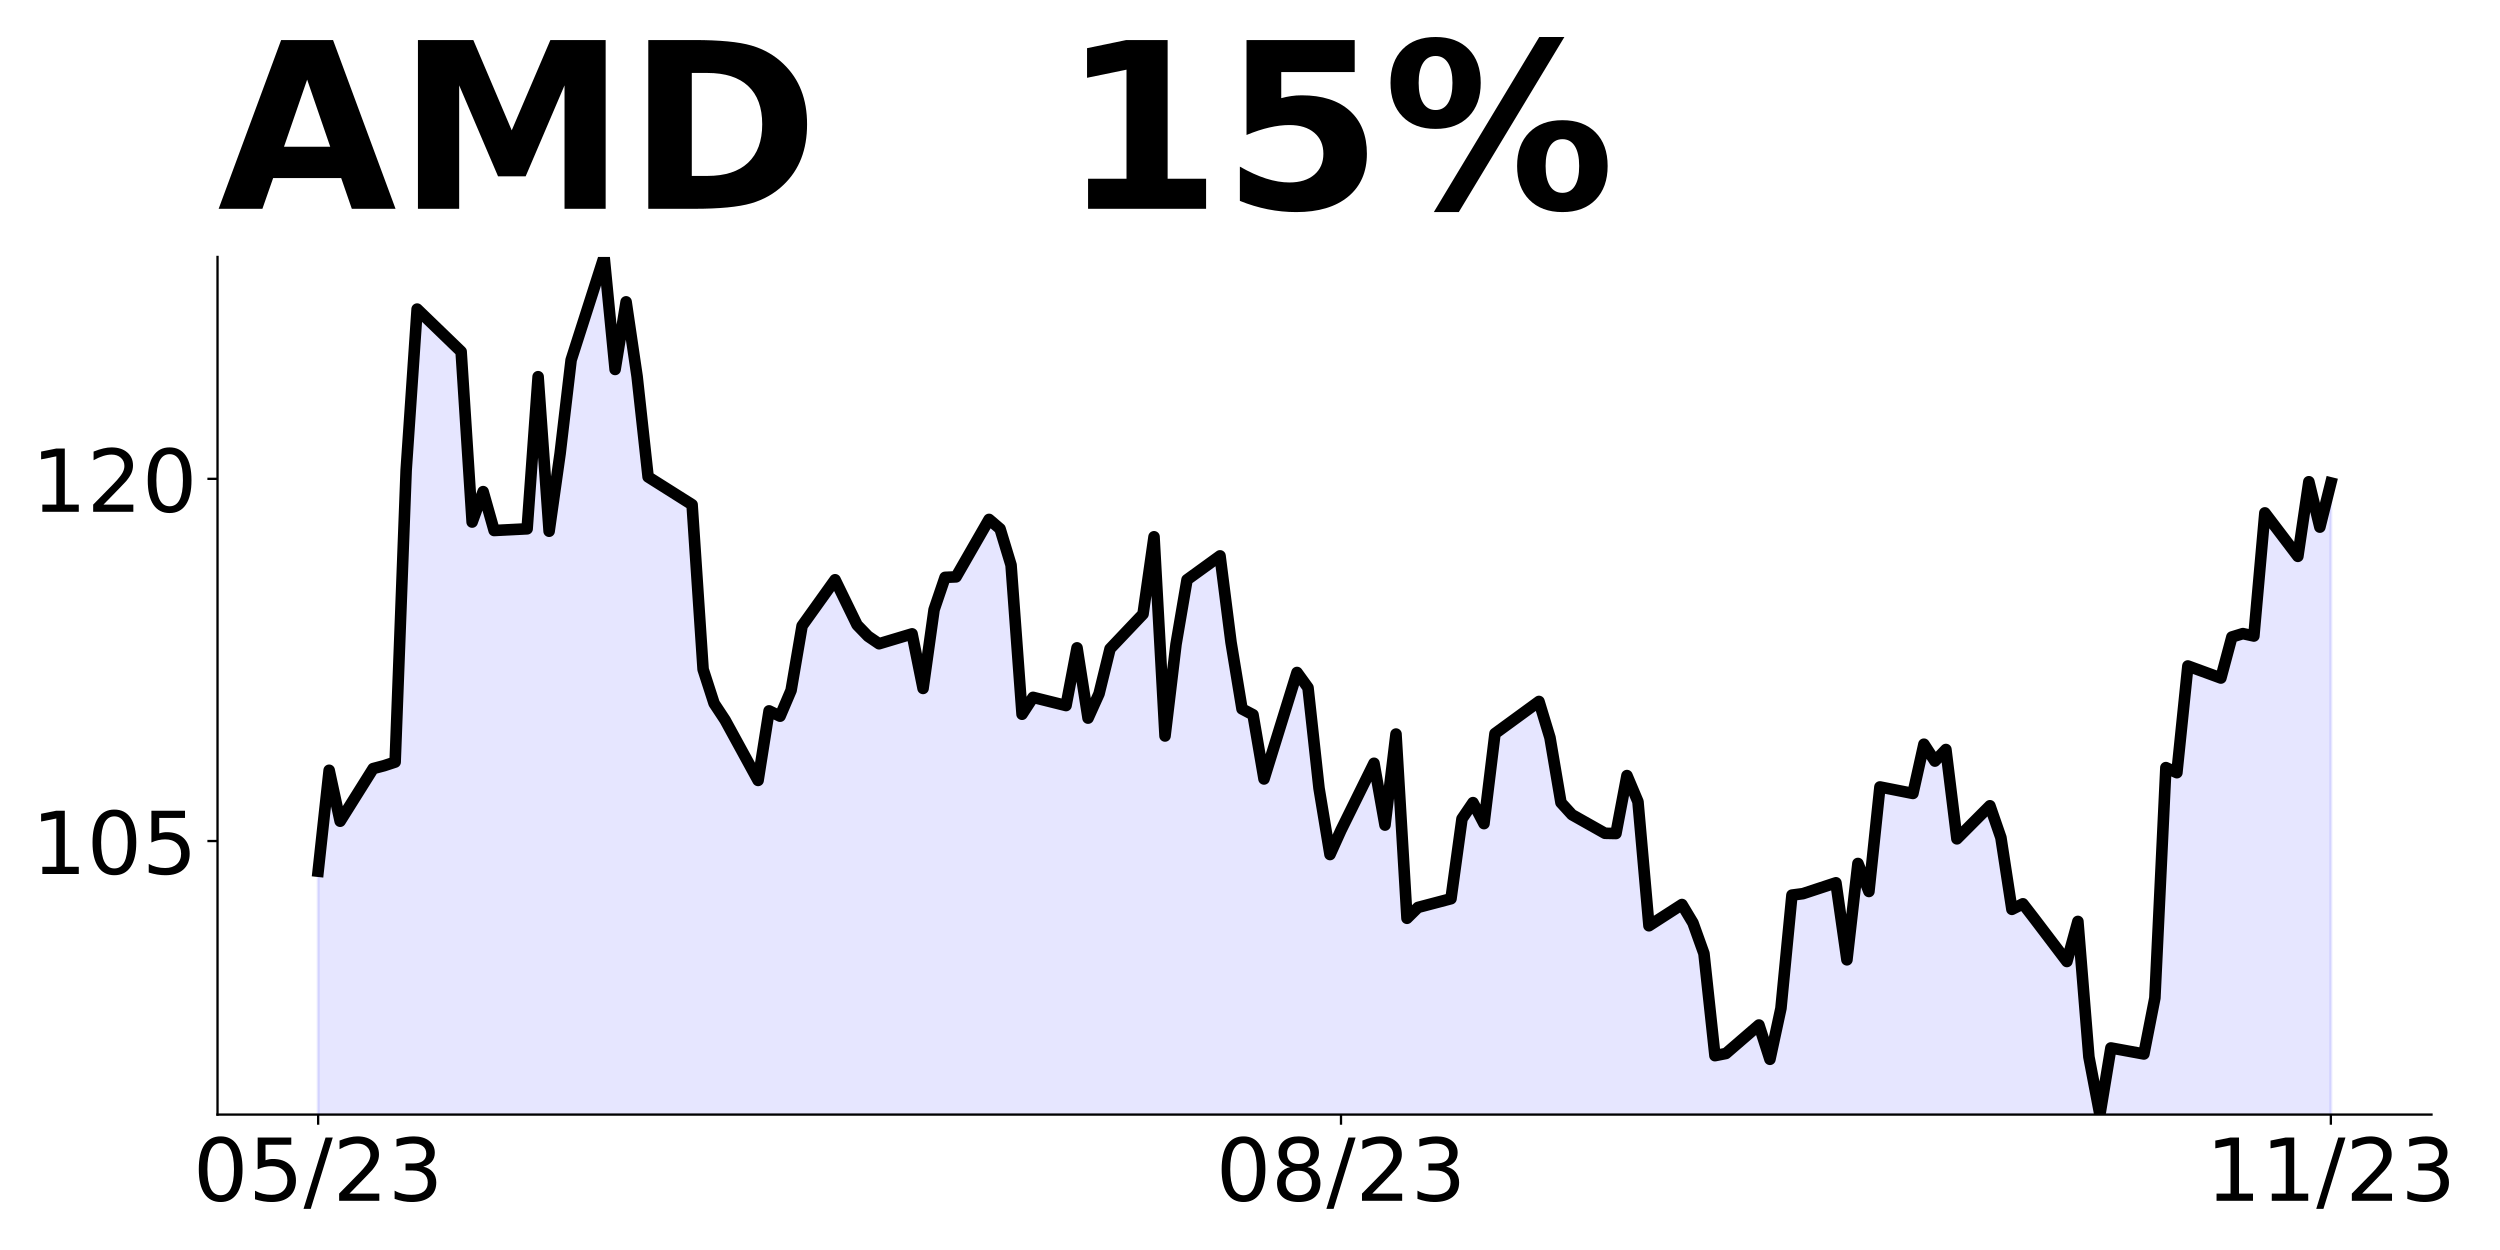
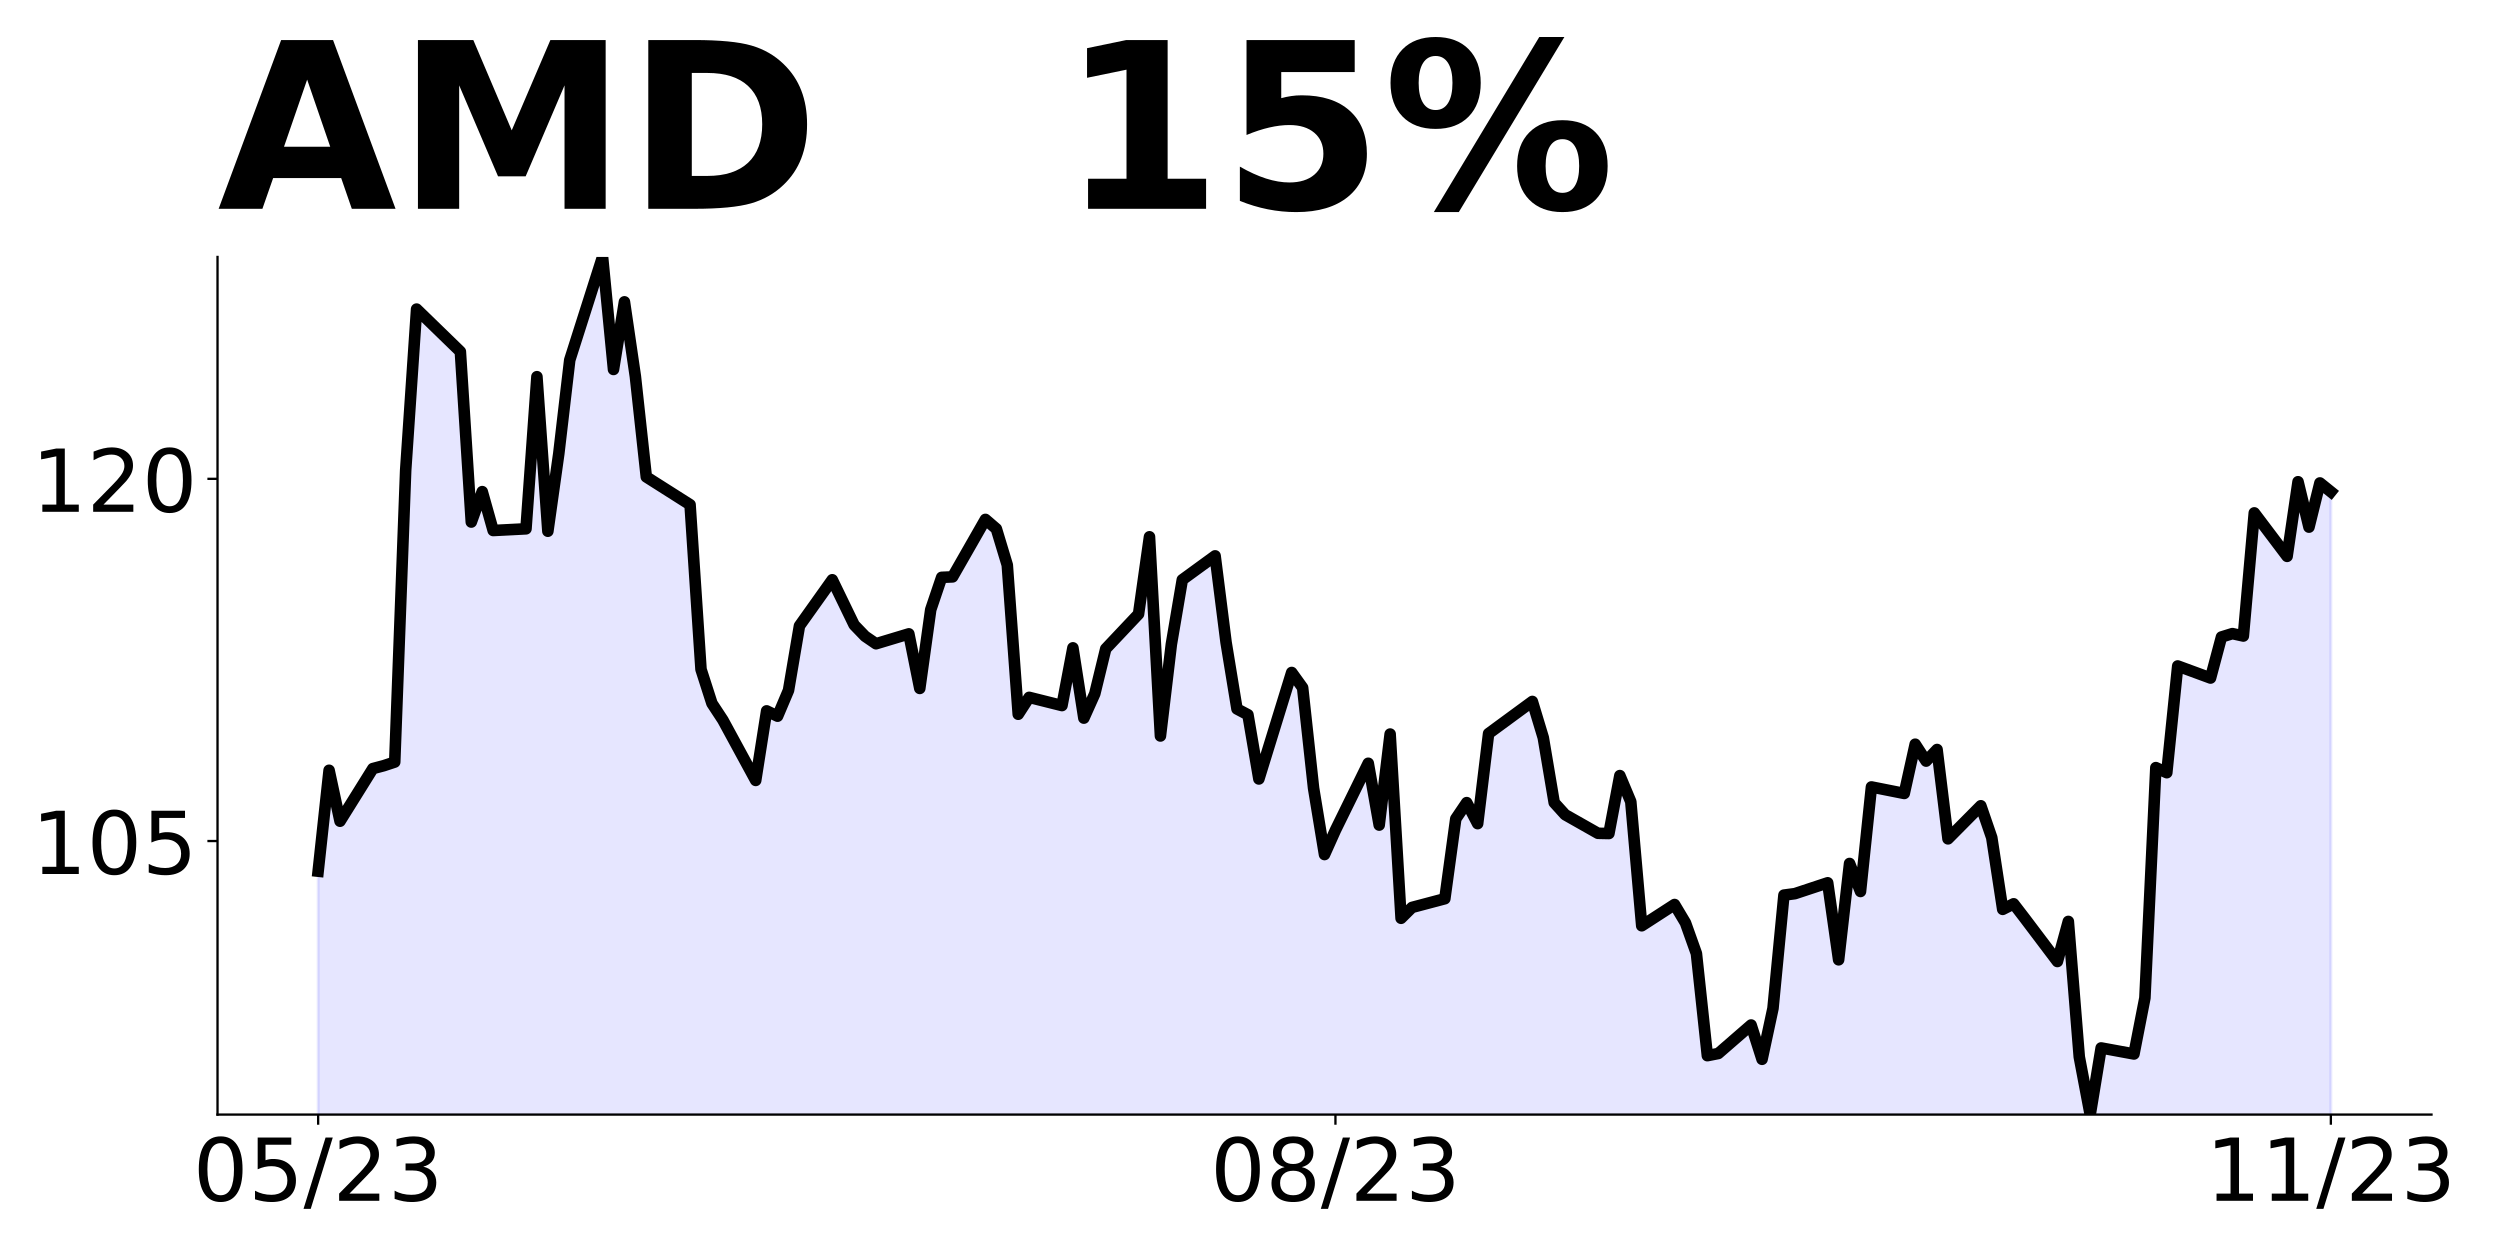
<svg xmlns="http://www.w3.org/2000/svg" xmlns:xlink="http://www.w3.org/1999/xlink" height="432pt" version="1.1" viewBox="0 0 864 432" width="864pt">
  <defs>
    <style type="text/css">
*{stroke-linecap:butt;stroke-linejoin:round;}
  </style>
  </defs>
  <g id="figure_1">
    <g id="patch_1">
      <path d="M 0 432  L 864 432  L 864 0  L 0 0  z " style="fill:none;" />
    </g>
    <g id="axes_1">
      <g id="patch_2">
        <path d="M 75.175 385.2  L 840.324 385.2  L 840.324 88.8  L 75.175 88.8  z " style="fill:none;" />
      </g>
      <g id="PolyCollection_1">
-         <path clip-path="url(#p0727dffddb)" d="M 109.954 1166.838  L 109.954 301.086  L 113.756 266.206  L 117.557 283.813  L 128.96 265.622  L 132.761 264.621  L 136.562 263.369  L 140.363 162.566  L 144.164 106.824  L 159.368 121.511  L 163.169 180.424  L 166.97 169.909  L 170.771 183.344  L 182.174 182.76  L 185.975 130.189  L 189.776 183.595  L 193.577 156.725  L 197.378 124.431  L 208.781 88.8  L 212.583 127.686  L 216.384 104.321  L 220.185 130.106  L 223.986 164.819  L 239.19 174.416  L 242.991 231.326  L 246.792 243.092  L 250.593 248.849  L 261.996 269.711  L 265.797 245.678  L 269.598 247.514  L 273.399 238.585  L 277.2 216.305  L 288.603 200.367  L 296.205 215.972  L 300.006 219.894  L 303.807 222.48  L 315.211 219.059  L 319.012 237.918  L 322.813 210.715  L 326.614 199.533  L 330.415 199.366  L 341.818 179.506  L 345.619 182.76  L 349.42 195.277  L 353.221 246.847  L 357.022 241.005  L 368.425 243.843  L 372.226 223.899  L 376.027 248.182  L 379.828 239.754  L 383.629 224.233  L 395.032 212.217  L 398.833 185.514  L 402.634 254.357  L 406.435 222.647  L 410.236 200.367  L 421.64 192.106  L 425.441 221.98  L 429.242 245.011  L 433.043 247.013  L 436.844 269.21  L 448.247 232.41  L 452.048 237.668  L 455.849 272.381  L 459.65 295.329  L 463.451 286.901  L 474.854 263.786  L 478.655 285.148  L 482.456 253.689  L 486.257 317.358  L 490.058 313.603  L 501.461 310.599  L 505.262 282.979  L 509.063 277.388  L 512.864 284.648  L 516.666 253.522  L 531.87 242.424  L 535.671 254.941  L 539.472 277.388  L 543.273 281.56  L 554.676 287.985  L 558.477 288.069  L 562.278 268.042  L 566.079 277.054  L 569.88 319.945  L 581.283 312.602  L 585.084 318.944  L 588.885 329.542  L 592.686 364.839  L 596.487 364.088  L 607.89 354.242  L 611.691 366.091  L 615.492 348.484  L 619.294 309.348  L 623.095 308.847  L 634.498 305.092  L 638.299 331.711  L 642.1 298.416  L 645.901 308.096  L 649.702 271.964  L 661.105 274.217  L 664.906 257.194  L 668.707 263.035  L 672.508 259.03  L 676.309 289.905  L 687.712 278.473  L 691.513 289.488  L 695.314 314.271  L 699.115 312.352  L 702.916 317.275  L 714.319 332.295  L 718.121 318.443  L 721.922 365.256  L 725.723 385.2  L 729.524 362.169  L 740.927 364.255  L 744.728 344.896  L 748.529 265.288  L 752.33 267.041  L 756.131 230.157  L 767.534 234.33  L 771.335 220.144  L 775.136 218.976  L 778.937 219.81  L 782.738 177.253  L 794.141 192.273  L 797.942 166.488  L 801.743 182.176  L 805.544 166.905  L 805.544 1166.838  L 805.544 1166.838  L 801.743 1166.838  L 797.942 1166.838  L 794.141 1166.838  L 782.738 1166.838  L 778.937 1166.838  L 775.136 1166.838  L 771.335 1166.838  L 767.534 1166.838  L 756.131 1166.838  L 752.33 1166.838  L 748.529 1166.838  L 744.728 1166.838  L 740.927 1166.838  L 729.524 1166.838  L 725.723 1166.838  L 721.922 1166.838  L 718.121 1166.838  L 714.319 1166.838  L 702.916 1166.838  L 699.115 1166.838  L 695.314 1166.838  L 691.513 1166.838  L 687.712 1166.838  L 676.309 1166.838  L 672.508 1166.838  L 668.707 1166.838  L 664.906 1166.838  L 661.105 1166.838  L 649.702 1166.838  L 645.901 1166.838  L 642.1 1166.838  L 638.299 1166.838  L 634.498 1166.838  L 623.095 1166.838  L 619.294 1166.838  L 615.492 1166.838  L 611.691 1166.838  L 607.89 1166.838  L 596.487 1166.838  L 592.686 1166.838  L 588.885 1166.838  L 585.084 1166.838  L 581.283 1166.838  L 569.88 1166.838  L 566.079 1166.838  L 562.278 1166.838  L 558.477 1166.838  L 554.676 1166.838  L 543.273 1166.838  L 539.472 1166.838  L 535.671 1166.838  L 531.87 1166.838  L 516.666 1166.838  L 512.864 1166.838  L 509.063 1166.838  L 505.262 1166.838  L 501.461 1166.838  L 490.058 1166.838  L 486.257 1166.838  L 482.456 1166.838  L 478.655 1166.838  L 474.854 1166.838  L 463.451 1166.838  L 459.65 1166.838  L 455.849 1166.838  L 452.048 1166.838  L 448.247 1166.838  L 436.844 1166.838  L 433.043 1166.838  L 429.242 1166.838  L 425.441 1166.838  L 421.64 1166.838  L 410.236 1166.838  L 406.435 1166.838  L 402.634 1166.838  L 398.833 1166.838  L 395.032 1166.838  L 383.629 1166.838  L 379.828 1166.838  L 376.027 1166.838  L 372.226 1166.838  L 368.425 1166.838  L 357.022 1166.838  L 353.221 1166.838  L 349.42 1166.838  L 345.619 1166.838  L 341.818 1166.838  L 330.415 1166.838  L 326.614 1166.838  L 322.813 1166.838  L 319.012 1166.838  L 315.211 1166.838  L 303.807 1166.838  L 300.006 1166.838  L 296.205 1166.838  L 288.603 1166.838  L 277.2 1166.838  L 273.399 1166.838  L 269.598 1166.838  L 265.797 1166.838  L 261.996 1166.838  L 250.593 1166.838  L 246.792 1166.838  L 242.991 1166.838  L 239.19 1166.838  L 223.986 1166.838  L 220.185 1166.838  L 216.384 1166.838  L 212.583 1166.838  L 208.781 1166.838  L 197.378 1166.838  L 193.577 1166.838  L 189.776 1166.838  L 185.975 1166.838  L 182.174 1166.838  L 170.771 1166.838  L 166.97 1166.838  L 163.169 1166.838  L 159.368 1166.838  L 144.164 1166.838  L 140.363 1166.838  L 136.562 1166.838  L 132.761 1166.838  L 128.96 1166.838  L 117.557 1166.838  L 113.756 1166.838  L 109.954 1166.838  z " style="fill:#0000ff;fill-opacity:0.1;stroke:#0000ff;stroke-opacity:0.1;" />
+         <path clip-path="url(#p612c68ae41)" d="M 109.954 1166.838  L 109.954 301.086  L 113.735 266.206  L 117.515 283.813  L 128.856 265.622  L 132.637 264.621  L 136.417 263.369  L 140.198 162.566  L 143.978 106.824  L 159.099 121.511  L 162.88 180.424  L 166.66 169.909  L 170.441 183.344  L 181.782 182.76  L 185.562 130.189  L 189.342 183.595  L 193.123 156.725  L 196.903 124.431  L 208.244 88.8  L 212.025 127.686  L 215.805 104.321  L 219.586 130.106  L 223.366 164.819  L 238.487 174.416  L 242.268 231.326  L 246.048 243.092  L 249.829 248.849  L 261.17 269.711  L 264.95 245.678  L 268.73 247.514  L 272.511 238.585  L 276.291 216.305  L 287.632 200.367  L 295.193 215.972  L 298.973 219.894  L 302.754 222.48  L 314.095 219.059  L 317.875 237.918  L 321.656 210.715  L 325.436 199.533  L 329.217 199.366  L 340.558 179.506  L 344.338 182.76  L 348.118 195.277  L 351.899 246.847  L 355.679 241.005  L 367.02 243.843  L 370.801 223.899  L 374.581 248.182  L 378.361 239.754  L 382.142 224.233  L 393.483 212.217  L 397.263 185.514  L 401.044 254.357  L 404.824 222.647  L 408.604 200.367  L 419.946 192.106  L 423.726 221.98  L 427.506 245.011  L 431.287 247.013  L 435.067 269.21  L 446.408 232.41  L 450.189 237.668  L 453.969 272.381  L 457.749 295.329  L 461.53 286.901  L 472.871 263.786  L 476.651 285.148  L 480.432 253.689  L 484.212 317.358  L 487.992 313.603  L 499.334 310.599  L 503.114 282.979  L 506.894 277.388  L 510.675 284.648  L 514.455 253.522  L 529.577 242.424  L 533.357 254.941  L 537.137 277.388  L 540.918 281.56  L 552.259 287.985  L 556.039 288.069  L 559.82 268.042  L 563.6 277.054  L 567.38 319.945  L 578.722 312.602  L 582.502 318.944  L 586.282 329.542  L 590.063 364.839  L 593.843 364.088  L 605.184 354.242  L 608.965 366.091  L 612.745 348.484  L 616.525 309.348  L 620.306 308.847  L 631.647 305.092  L 635.427 331.711  L 639.208 298.416  L 642.988 308.096  L 646.768 271.964  L 658.11 274.217  L 661.89 257.194  L 665.67 263.035  L 669.451 259.03  L 673.231 289.905  L 684.572 278.473  L 688.353 289.488  L 692.133 314.271  L 695.913 312.352  L 699.694 317.275  L 711.035 332.295  L 714.815 318.443  L 718.596 365.256  L 722.376 385.2  L 726.156 362.169  L 737.498 364.255  L 741.278 344.896  L 745.058 265.288  L 748.839 267.041  L 752.619 230.157  L 763.96 234.33  L 767.741 220.144  L 771.521 218.976  L 775.301 219.81  L 779.082 177.253  L 790.423 192.273  L 794.203 166.488  L 797.984 182.176  L 801.764 166.905  L 805.544 169.951  L 805.544 1166.838  L 805.544 1166.838  L 801.764 1166.838  L 797.984 1166.838  L 794.203 1166.838  L 790.423 1166.838  L 779.082 1166.838  L 775.301 1166.838  L 771.521 1166.838  L 767.741 1166.838  L 763.96 1166.838  L 752.619 1166.838  L 748.839 1166.838  L 745.058 1166.838  L 741.278 1166.838  L 737.498 1166.838  L 726.156 1166.838  L 722.376 1166.838  L 718.596 1166.838  L 714.815 1166.838  L 711.035 1166.838  L 699.694 1166.838  L 695.913 1166.838  L 692.133 1166.838  L 688.353 1166.838  L 684.572 1166.838  L 673.231 1166.838  L 669.451 1166.838  L 665.67 1166.838  L 661.89 1166.838  L 658.11 1166.838  L 646.768 1166.838  L 642.988 1166.838  L 639.208 1166.838  L 635.427 1166.838  L 631.647 1166.838  L 620.306 1166.838  L 616.525 1166.838  L 612.745 1166.838  L 608.965 1166.838  L 605.184 1166.838  L 593.843 1166.838  L 590.063 1166.838  L 586.282 1166.838  L 582.502 1166.838  L 578.722 1166.838  L 567.38 1166.838  L 563.6 1166.838  L 559.82 1166.838  L 556.039 1166.838  L 552.259 1166.838  L 540.918 1166.838  L 537.137 1166.838  L 533.357 1166.838  L 529.577 1166.838  L 514.455 1166.838  L 510.675 1166.838  L 506.894 1166.838  L 503.114 1166.838  L 499.334 1166.838  L 487.992 1166.838  L 484.212 1166.838  L 480.432 1166.838  L 476.651 1166.838  L 472.871 1166.838  L 461.53 1166.838  L 457.749 1166.838  L 453.969 1166.838  L 450.189 1166.838  L 446.408 1166.838  L 435.067 1166.838  L 431.287 1166.838  L 427.506 1166.838  L 423.726 1166.838  L 419.946 1166.838  L 408.604 1166.838  L 404.824 1166.838  L 401.044 1166.838  L 397.263 1166.838  L 393.483 1166.838  L 382.142 1166.838  L 378.361 1166.838  L 374.581 1166.838  L 370.801 1166.838  L 367.02 1166.838  L 355.679 1166.838  L 351.899 1166.838  L 348.118 1166.838  L 344.338 1166.838  L 340.558 1166.838  L 329.217 1166.838  L 325.436 1166.838  L 321.656 1166.838  L 317.875 1166.838  L 314.095 1166.838  L 302.754 1166.838  L 298.973 1166.838  L 295.193 1166.838  L 287.632 1166.838  L 276.291 1166.838  L 272.511 1166.838  L 268.73 1166.838  L 264.95 1166.838  L 261.17 1166.838  L 249.829 1166.838  L 246.048 1166.838  L 242.268 1166.838  L 238.487 1166.838  L 223.366 1166.838  L 219.586 1166.838  L 215.805 1166.838  L 212.025 1166.838  L 208.244 1166.838  L 196.903 1166.838  L 193.123 1166.838  L 189.342 1166.838  L 185.562 1166.838  L 181.782 1166.838  L 170.441 1166.838  L 166.66 1166.838  L 162.88 1166.838  L 159.099 1166.838  L 143.978 1166.838  L 140.198 1166.838  L 136.417 1166.838  L 132.637 1166.838  L 128.856 1166.838  L 117.515 1166.838  L 113.735 1166.838  L 109.954 1166.838  z " style="fill:#0000ff;fill-opacity:0.1;stroke:#0000ff;stroke-opacity:0.1;" />
      </g>
      <g id="matplotlib.axis_1">
        <g id="xtick_1">
          <g id="line2d_1">
            <defs>
-               <path d="M 0 0  L 0 3.5  " id="m5055119ca1" style="stroke:#000000;stroke-width:0.8;" />
+               <path d="M 0 0  L 0 3.5  " id="m6542dd773b" style="stroke:#000000;stroke-width:0.8;" />
            </defs>
            <g>
-               <use style="stroke:#000000;stroke-width:0.8;" x="109.954" xlink:href="#m5055119ca1" y="385.2" />
+               <use style="stroke:#000000;stroke-width:0.8;" x="109.954" xlink:href="#m6542dd773b" y="385.2" />
            </g>
          </g>
          <g id="text_1">
            <defs>
              <path d="M 31.781 66.406  Q 24.172 66.406 20.328 58.906  Q 16.5 51.422 16.5 36.375  Q 16.5 21.391 20.328 13.891  Q 24.172 6.391 31.781 6.391  Q 39.453 6.391 43.281 13.891  Q 47.125 21.391 47.125 36.375  Q 47.125 51.422 43.281 58.906  Q 39.453 66.406 31.781 66.406  z M 31.781 74.219  Q 44.047 74.219 50.516 64.516  Q 56.984 54.828 56.984 36.375  Q 56.984 17.969 50.516 8.266  Q 44.047 -1.422 31.781 -1.422  Q 19.531 -1.422 13.062 8.266  Q 6.594 17.969 6.594 36.375  Q 6.594 54.828 13.062 64.516  Q 19.531 74.219 31.781 74.219  z " id="DejaVuSans-48" />
              <path d="M 10.797 72.906  L 49.516 72.906  L 49.516 64.594  L 19.828 64.594  L 19.828 46.734  Q 21.969 47.469 24.109 47.828  Q 26.266 48.188 28.422 48.188  Q 40.625 48.188 47.75 41.5  Q 54.891 34.812 54.891 23.391  Q 54.891 11.625 47.562 5.094  Q 40.234 -1.422 26.906 -1.422  Q 22.312 -1.422 17.547 -0.641  Q 12.797 0.141 7.719 1.703  L 7.719 11.625  Q 12.109 9.234 16.797 8.062  Q 21.484 6.891 26.703 6.891  Q 35.156 6.891 40.078 11.328  Q 45.016 15.766 45.016 23.391  Q 45.016 31 40.078 35.438  Q 35.156 39.891 26.703 39.891  Q 22.75 39.891 18.812 39.016  Q 14.891 38.141 10.797 36.281  z " id="DejaVuSans-53" />
              <path d="M 25.391 72.906  L 33.688 72.906  L 8.297 -9.281  L 0 -9.281  z " id="DejaVuSans-47" />
              <path d="M 19.188 8.297  L 53.609 8.297  L 53.609 0  L 7.328 0  L 7.328 8.297  Q 12.938 14.109 22.625 23.891  Q 32.328 33.688 34.812 36.531  Q 39.547 41.844 41.422 45.531  Q 43.312 49.219 43.312 52.781  Q 43.312 58.594 39.234 62.25  Q 35.156 65.922 28.609 65.922  Q 23.969 65.922 18.812 64.312  Q 13.672 62.703 7.812 59.422  L 7.812 69.391  Q 13.766 71.781 18.938 73  Q 24.125 74.219 28.422 74.219  Q 39.75 74.219 46.484 68.547  Q 53.219 62.891 53.219 53.422  Q 53.219 48.922 51.531 44.891  Q 49.859 40.875 45.406 35.406  Q 44.188 33.984 37.641 27.219  Q 31.109 20.453 19.188 8.297  z " id="DejaVuSans-50" />
              <path d="M 40.578 39.312  Q 47.656 37.797 51.625 33  Q 55.609 28.219 55.609 21.188  Q 55.609 10.406 48.188 4.484  Q 40.766 -1.422 27.094 -1.422  Q 22.516 -1.422 17.656 -0.516  Q 12.797 0.391 7.625 2.203  L 7.625 11.719  Q 11.719 9.328 16.594 8.109  Q 21.484 6.891 26.812 6.891  Q 36.078 6.891 40.938 10.547  Q 45.797 14.203 45.797 21.188  Q 45.797 27.641 41.281 31.266  Q 36.766 34.906 28.719 34.906  L 20.219 34.906  L 20.219 43.016  L 29.109 43.016  Q 36.375 43.016 40.234 45.922  Q 44.094 48.828 44.094 54.297  Q 44.094 59.906 40.109 62.906  Q 36.141 65.922 28.719 65.922  Q 24.656 65.922 20.016 65.031  Q 15.375 64.156 9.812 62.312  L 9.812 71.094  Q 15.438 72.656 20.344 73.438  Q 25.25 74.219 29.594 74.219  Q 40.828 74.219 47.359 69.109  Q 53.906 64.016 53.906 55.328  Q 53.906 49.266 50.438 45.094  Q 46.969 40.922 40.578 39.312  z " id="DejaVuSans-51" />
            </defs>
            <g transform="translate(66.72637 414.9953)scale(0.3 -0.3)">
              <use xlink:href="#DejaVuSans-48" />
              <use x="63.623" xlink:href="#DejaVuSans-53" />
              <use x="127.246" xlink:href="#DejaVuSans-47" />
              <use x="160.938" xlink:href="#DejaVuSans-50" />
              <use x="224.561" xlink:href="#DejaVuSans-51" />
            </g>
          </g>
        </g>
        <g id="xtick_2">
          <g id="line2d_2">
            <g>
-               <use style="stroke:#000000;stroke-width:0.8;" x="463.451" xlink:href="#m5055119ca1" y="385.2" />
+               <use style="stroke:#000000;stroke-width:0.8;" x="461.53" xlink:href="#m6542dd773b" y="385.2" />
            </g>
          </g>
          <g id="text_2">
            <defs>
              <path d="M 31.781 34.625  Q 24.75 34.625 20.719 30.859  Q 16.703 27.094 16.703 20.516  Q 16.703 13.922 20.719 10.156  Q 24.75 6.391 31.781 6.391  Q 38.812 6.391 42.859 10.172  Q 46.922 13.969 46.922 20.516  Q 46.922 27.094 42.891 30.859  Q 38.875 34.625 31.781 34.625  z M 21.922 38.812  Q 15.578 40.375 12.031 44.719  Q 8.5 49.078 8.5 55.328  Q 8.5 64.062 14.719 69.141  Q 20.953 74.219 31.781 74.219  Q 42.672 74.219 48.875 69.141  Q 55.078 64.062 55.078 55.328  Q 55.078 49.078 51.531 44.719  Q 48 40.375 41.703 38.812  Q 48.828 37.156 52.797 32.312  Q 56.781 27.484 56.781 20.516  Q 56.781 9.906 50.312 4.234  Q 43.844 -1.422 31.781 -1.422  Q 19.734 -1.422 13.25 4.234  Q 6.781 9.906 6.781 20.516  Q 6.781 27.484 10.781 32.312  Q 14.797 37.156 21.922 38.812  z M 18.312 54.391  Q 18.312 48.734 21.844 45.562  Q 25.391 42.391 31.781 42.391  Q 38.141 42.391 41.719 45.562  Q 45.312 48.734 45.312 54.391  Q 45.312 60.062 41.719 63.234  Q 38.141 66.406 31.781 66.406  Q 25.391 66.406 21.844 63.234  Q 18.312 60.062 18.312 54.391  z " id="DejaVuSans-56" />
            </defs>
-             <g transform="translate(420.2229 414.9953)scale(0.3 -0.3)">
+             <g transform="translate(418.3017 414.9953)scale(0.3 -0.3)">
              <use xlink:href="#DejaVuSans-48" />
              <use x="63.623" xlink:href="#DejaVuSans-56" />
              <use x="127.246" xlink:href="#DejaVuSans-47" />
              <use x="160.938" xlink:href="#DejaVuSans-50" />
              <use x="224.561" xlink:href="#DejaVuSans-51" />
            </g>
          </g>
        </g>
        <g id="xtick_3">
          <g id="line2d_3">
            <g>
-               <use style="stroke:#000000;stroke-width:0.8;" x="805.544" xlink:href="#m5055119ca1" y="385.2" />
+               <use style="stroke:#000000;stroke-width:0.8;" x="805.544" xlink:href="#m6542dd773b" y="385.2" />
            </g>
          </g>
          <g id="text_3">
            <defs>
              <path d="M 12.406 8.297  L 28.516 8.297  L 28.516 63.922  L 10.984 60.406  L 10.984 69.391  L 28.422 72.906  L 38.281 72.906  L 38.281 8.297  L 54.391 8.297  L 54.391 0  L 12.406 0  z " id="DejaVuSans-49" />
            </defs>
            <g transform="translate(762.3162 414.9953)scale(0.3 -0.3)">
              <use xlink:href="#DejaVuSans-49" />
              <use x="63.623" xlink:href="#DejaVuSans-49" />
              <use x="127.246" xlink:href="#DejaVuSans-47" />
              <use x="160.938" xlink:href="#DejaVuSans-50" />
              <use x="224.561" xlink:href="#DejaVuSans-51" />
            </g>
          </g>
        </g>
      </g>
      <g id="matplotlib.axis_2">
        <g id="ytick_1">
          <g id="line2d_4">
            <defs>
-               <path d="M 0 0  L -3.5 0  " id="m4bfa37a3c7" style="stroke:#000000;stroke-width:0.8;" />
+               <path d="M 0 0  L -3.5 0  " id="md9655dd99d" style="stroke:#000000;stroke-width:0.8;" />
            </defs>
            <g>
-               <use style="stroke:#000000;stroke-width:0.8;" x="75.175" xlink:href="#m4bfa37a3c7" y="290.656" />
+               <use style="stroke:#000000;stroke-width:0.8;" x="75.175" xlink:href="#md9655dd99d" y="290.656" />
            </g>
          </g>
          <g id="text_4">
            <g transform="translate(10.9125 302.0534)scale(0.3 -0.3)">
              <use xlink:href="#DejaVuSans-49" />
              <use x="63.623" xlink:href="#DejaVuSans-48" />
              <use x="127.246" xlink:href="#DejaVuSans-53" />
            </g>
          </g>
        </g>
        <g id="ytick_2">
          <g id="line2d_5">
            <g>
-               <use style="stroke:#000000;stroke-width:0.8;" x="75.175" xlink:href="#m4bfa37a3c7" y="165.487" />
+               <use style="stroke:#000000;stroke-width:0.8;" x="75.175" xlink:href="#md9655dd99d" y="165.487" />
            </g>
          </g>
          <g id="text_5">
            <g transform="translate(10.9125 176.8845)scale(0.3 -0.3)">
              <use xlink:href="#DejaVuSans-49" />
              <use x="63.623" xlink:href="#DejaVuSans-50" />
              <use x="127.246" xlink:href="#DejaVuSans-48" />
            </g>
          </g>
        </g>
      </g>
      <g id="line2d_6">
-         <path clip-path="url(#p0727dffddb)" d="M 109.954 301.086  L 113.756 266.206  L 117.557 283.813  L 128.96 265.622  L 132.761 264.621  L 136.562 263.369  L 140.363 162.566  L 144.164 106.824  L 159.368 121.511  L 163.169 180.424  L 166.97 169.909  L 170.771 183.344  L 182.174 182.76  L 185.975 130.189  L 189.776 183.595  L 193.577 156.725  L 197.378 124.431  L 208.781 88.8  L 212.583 127.686  L 216.384 104.321  L 220.185 130.106  L 223.986 164.819  L 239.19 174.416  L 242.991 231.326  L 246.792 243.092  L 250.593 248.849  L 261.996 269.711  L 265.797 245.678  L 269.598 247.514  L 273.399 238.585  L 277.2 216.305  L 288.603 200.367  L 296.205 215.972  L 300.006 219.894  L 303.807 222.48  L 315.211 219.059  L 319.012 237.918  L 322.813 210.715  L 326.614 199.533  L 330.415 199.366  L 341.818 179.506  L 345.619 182.76  L 349.42 195.277  L 353.221 246.847  L 357.022 241.005  L 368.425 243.843  L 372.226 223.899  L 376.027 248.182  L 379.828 239.754  L 383.629 224.233  L 395.032 212.217  L 398.833 185.514  L 402.634 254.357  L 406.435 222.647  L 410.236 200.367  L 421.64 192.106  L 425.441 221.98  L 429.242 245.011  L 433.043 247.013  L 436.844 269.21  L 448.247 232.41  L 452.048 237.668  L 455.849 272.381  L 459.65 295.329  L 463.451 286.901  L 474.854 263.786  L 478.655 285.148  L 482.456 253.689  L 486.257 317.358  L 490.058 313.603  L 501.461 310.599  L 505.262 282.979  L 509.063 277.388  L 512.864 284.648  L 516.666 253.522  L 531.87 242.424  L 535.671 254.941  L 539.472 277.388  L 543.273 281.56  L 554.676 287.985  L 558.477 288.069  L 562.278 268.042  L 566.079 277.054  L 569.88 319.945  L 581.283 312.602  L 585.084 318.944  L 588.885 329.542  L 592.686 364.839  L 596.487 364.088  L 607.89 354.242  L 611.691 366.091  L 615.492 348.484  L 619.294 309.348  L 623.095 308.847  L 634.498 305.092  L 638.299 331.711  L 642.1 298.416  L 645.901 308.096  L 649.702 271.964  L 661.105 274.217  L 664.906 257.194  L 668.707 263.035  L 672.508 259.03  L 676.309 289.905  L 687.712 278.473  L 691.513 289.488  L 695.314 314.271  L 699.115 312.352  L 702.916 317.275  L 714.319 332.295  L 718.121 318.443  L 721.922 365.256  L 725.723 385.2  L 729.524 362.169  L 740.927 364.255  L 744.728 344.896  L 748.529 265.288  L 752.33 267.041  L 756.131 230.157  L 767.534 234.33  L 771.335 220.144  L 775.136 218.976  L 778.937 219.81  L 782.738 177.253  L 794.141 192.273  L 797.942 166.488  L 801.743 182.176  L 805.544 166.905  L 805.544 166.905  " style="fill:none;stroke:#000000;stroke-linecap:square;stroke-width:4;" />
+         <path clip-path="url(#p612c68ae41)" d="M 109.954 301.086  L 113.735 266.206  L 117.515 283.813  L 128.856 265.622  L 132.637 264.621  L 136.417 263.369  L 140.198 162.566  L 143.978 106.824  L 159.099 121.511  L 162.88 180.424  L 166.66 169.909  L 170.441 183.344  L 181.782 182.76  L 185.562 130.189  L 189.342 183.595  L 193.123 156.725  L 196.903 124.431  L 208.244 88.8  L 212.025 127.686  L 215.805 104.321  L 219.586 130.106  L 223.366 164.819  L 238.487 174.416  L 242.268 231.326  L 246.048 243.092  L 249.829 248.849  L 261.17 269.711  L 264.95 245.678  L 268.73 247.514  L 272.511 238.585  L 276.291 216.305  L 287.632 200.367  L 295.193 215.972  L 298.973 219.894  L 302.754 222.48  L 314.095 219.059  L 317.875 237.918  L 321.656 210.715  L 325.436 199.533  L 329.217 199.366  L 340.558 179.506  L 344.338 182.76  L 348.118 195.277  L 351.899 246.847  L 355.679 241.005  L 367.02 243.843  L 370.801 223.899  L 374.581 248.182  L 378.361 239.754  L 382.142 224.233  L 393.483 212.217  L 397.263 185.514  L 401.044 254.357  L 404.824 222.647  L 408.604 200.367  L 419.946 192.106  L 423.726 221.98  L 427.506 245.011  L 431.287 247.013  L 435.067 269.21  L 446.408 232.41  L 450.189 237.668  L 453.969 272.381  L 457.749 295.329  L 461.53 286.901  L 472.871 263.786  L 476.651 285.148  L 480.432 253.689  L 484.212 317.358  L 487.992 313.603  L 499.334 310.599  L 503.114 282.979  L 506.894 277.388  L 510.675 284.648  L 514.455 253.522  L 529.577 242.424  L 533.357 254.941  L 537.137 277.388  L 540.918 281.56  L 552.259 287.985  L 556.039 288.069  L 559.82 268.042  L 563.6 277.054  L 567.38 319.945  L 578.722 312.602  L 582.502 318.944  L 586.282 329.542  L 590.063 364.839  L 593.843 364.088  L 605.184 354.242  L 608.965 366.091  L 612.745 348.484  L 616.525 309.348  L 620.306 308.847  L 631.647 305.092  L 635.427 331.711  L 639.208 298.416  L 642.988 308.096  L 646.768 271.964  L 658.11 274.217  L 661.89 257.194  L 665.67 263.035  L 669.451 259.03  L 673.231 289.905  L 684.572 278.473  L 688.353 289.488  L 692.133 314.271  L 695.913 312.352  L 699.694 317.275  L 711.035 332.295  L 714.815 318.443  L 718.596 365.256  L 722.376 385.2  L 726.156 362.169  L 737.498 364.255  L 741.278 344.896  L 745.058 265.288  L 748.839 267.041  L 752.619 230.157  L 763.96 234.33  L 767.741 220.144  L 771.521 218.976  L 775.301 219.81  L 779.082 177.253  L 790.423 192.273  L 794.203 166.488  L 797.984 182.176  L 801.764 166.905  L 805.544 169.951  L 805.544 169.951  " style="fill:none;stroke:#000000;stroke-linecap:square;stroke-width:4;" />
      </g>
      <g id="patch_3">
        <path d="M 75.175 385.2  L 75.175 88.8  " style="fill:none;stroke:#000000;stroke-linecap:square;stroke-linejoin:miter;stroke-width:0.8;" />
      </g>
      <g id="patch_4">
        <path d="M 75.175 385.2  L 840.324 385.2  " style="fill:none;stroke:#000000;stroke-linecap:square;stroke-linejoin:miter;stroke-width:0.8;" />
      </g>
      <g id="text_6">
        <defs>
          <path d="M 53.422 13.281  L 24.031 13.281  L 19.391 0  L 0.484 0  L 27.484 72.906  L 49.906 72.906  L 76.906 0  L 58.016 0  z M 28.719 26.812  L 48.688 26.812  L 38.719 55.812  z " id="DejaVuSans-Bold-65" />
          <path d="M 9.188 72.906  L 33.109 72.906  L 49.703 33.891  L 66.406 72.906  L 90.281 72.906  L 90.281 0  L 72.516 0  L 72.516 53.328  L 55.719 14.016  L 43.797 14.016  L 27 53.328  L 27 0  L 9.188 0  z " id="DejaVuSans-Bold-77" />
          <path d="M 27.984 58.688  L 27.984 14.203  L 34.719 14.203  Q 46.234 14.203 52.312 19.922  Q 58.406 25.641 58.406 36.531  Q 58.406 47.359 52.344 53.016  Q 46.297 58.688 34.719 58.688  z M 9.188 72.906  L 29 72.906  Q 45.609 72.906 53.734 70.531  Q 61.859 68.172 67.672 62.5  Q 72.797 57.562 75.281 51.109  Q 77.781 44.672 77.781 36.531  Q 77.781 28.266 75.281 21.797  Q 72.797 15.328 67.672 10.406  Q 61.812 4.734 53.609 2.359  Q 45.406 0 29 0  L 9.188 0  z " id="DejaVuSans-Bold-68" />
          <path id="DejaVuSans-Bold-32" />
          <path d="M 11.719 12.984  L 28.328 12.984  L 28.328 60.109  L 11.281 56.594  L 11.281 69.391  L 28.219 72.906  L 46.094 72.906  L 46.094 12.984  L 62.703 12.984  L 62.703 0  L 11.719 0  z " id="DejaVuSans-Bold-49" />
          <path d="M 10.594 72.906  L 57.328 72.906  L 57.328 59.078  L 25.594 59.078  L 25.594 47.797  Q 27.734 48.391 29.906 48.703  Q 32.078 49.031 34.422 49.031  Q 47.75 49.031 55.172 42.359  Q 62.594 35.688 62.594 23.781  Q 62.594 11.969 54.516 5.266  Q 46.438 -1.422 32.078 -1.422  Q 25.875 -1.422 19.797 -0.219  Q 13.719 0.984 7.719 3.422  L 7.719 18.219  Q 13.672 14.797 19.016 13.078  Q 24.359 11.375 29.109 11.375  Q 35.938 11.375 39.859 14.719  Q 43.797 18.062 43.797 23.781  Q 43.797 29.547 39.859 32.859  Q 35.938 36.188 29.109 36.188  Q 25.047 36.188 20.453 35.125  Q 15.875 34.078 10.594 31.891  z " id="DejaVuSans-Bold-53" />
          <path d="M 77.484 30.078  Q 74.031 30.078 72.125 27.078  Q 70.219 24.078 70.219 18.5  Q 70.219 12.891 72.094 9.891  Q 73.969 6.891 77.484 6.891  Q 81 6.891 82.859 9.891  Q 84.719 12.891 84.719 18.5  Q 84.719 24.078 82.828 27.078  Q 80.953 30.078 77.484 30.078  z M 77.484 38.281  Q 86.578 38.281 91.797 33  Q 97.016 27.734 97.016 18.5  Q 97.016 9.281 91.797 3.922  Q 86.578 -1.422 77.484 -1.422  Q 68.406 -1.422 63.156 3.922  Q 57.906 9.281 57.906 18.5  Q 57.906 27.688 63.156 32.984  Q 68.406 38.281 77.484 38.281  z M 32.719 -1.422  L 21.922 -1.422  L 67.484 74.219  L 78.328 74.219  z M 22.703 74.219  Q 31.781 74.219 36.984 68.922  Q 42.188 63.625 42.188 54.391  Q 42.188 45.172 36.984 39.844  Q 31.781 34.516 22.703 34.516  Q 13.625 34.516 8.422 39.844  Q 3.219 45.172 3.219 54.391  Q 3.219 63.625 8.422 68.922  Q 13.625 74.219 22.703 74.219  z M 22.703 66.016  Q 19.188 66.016 17.281 62.984  Q 15.375 59.969 15.375 54.391  Q 15.375 48.781 17.281 45.719  Q 19.188 42.672 22.703 42.672  Q 26.219 42.672 28.094 45.719  Q 29.984 48.781 29.984 54.391  Q 29.984 59.969 28.078 62.984  Q 26.172 66.016 22.703 66.016  z " id="DejaVuSans-Bold-37" />
        </defs>
        <g transform="translate(75.175 72.1625)scale(0.8 -0.8)">
          <use xlink:href="#DejaVuSans-Bold-65" />
          <use x="77.393" xlink:href="#DejaVuSans-Bold-77" />
          <use x="176.904" xlink:href="#DejaVuSans-Bold-68" />
          <use x="259.912" xlink:href="#DejaVuSans-Bold-32" />
          <use x="294.727" xlink:href="#DejaVuSans-Bold-32" />
          <use x="329.541" xlink:href="#DejaVuSans-Bold-32" />
          <use x="364.355" xlink:href="#DejaVuSans-Bold-49" />
          <use x="433.936" xlink:href="#DejaVuSans-Bold-53" />
          <use x="503.516" xlink:href="#DejaVuSans-Bold-37" />
        </g>
      </g>
    </g>
  </g>
  <defs>
-     <clipPath id="p0727dffddb">
+     <clipPath id="p612c68ae41">
      <rect height="296.4" width="765.149" x="75.175" y="88.8" />
    </clipPath>
  </defs>
</svg>
